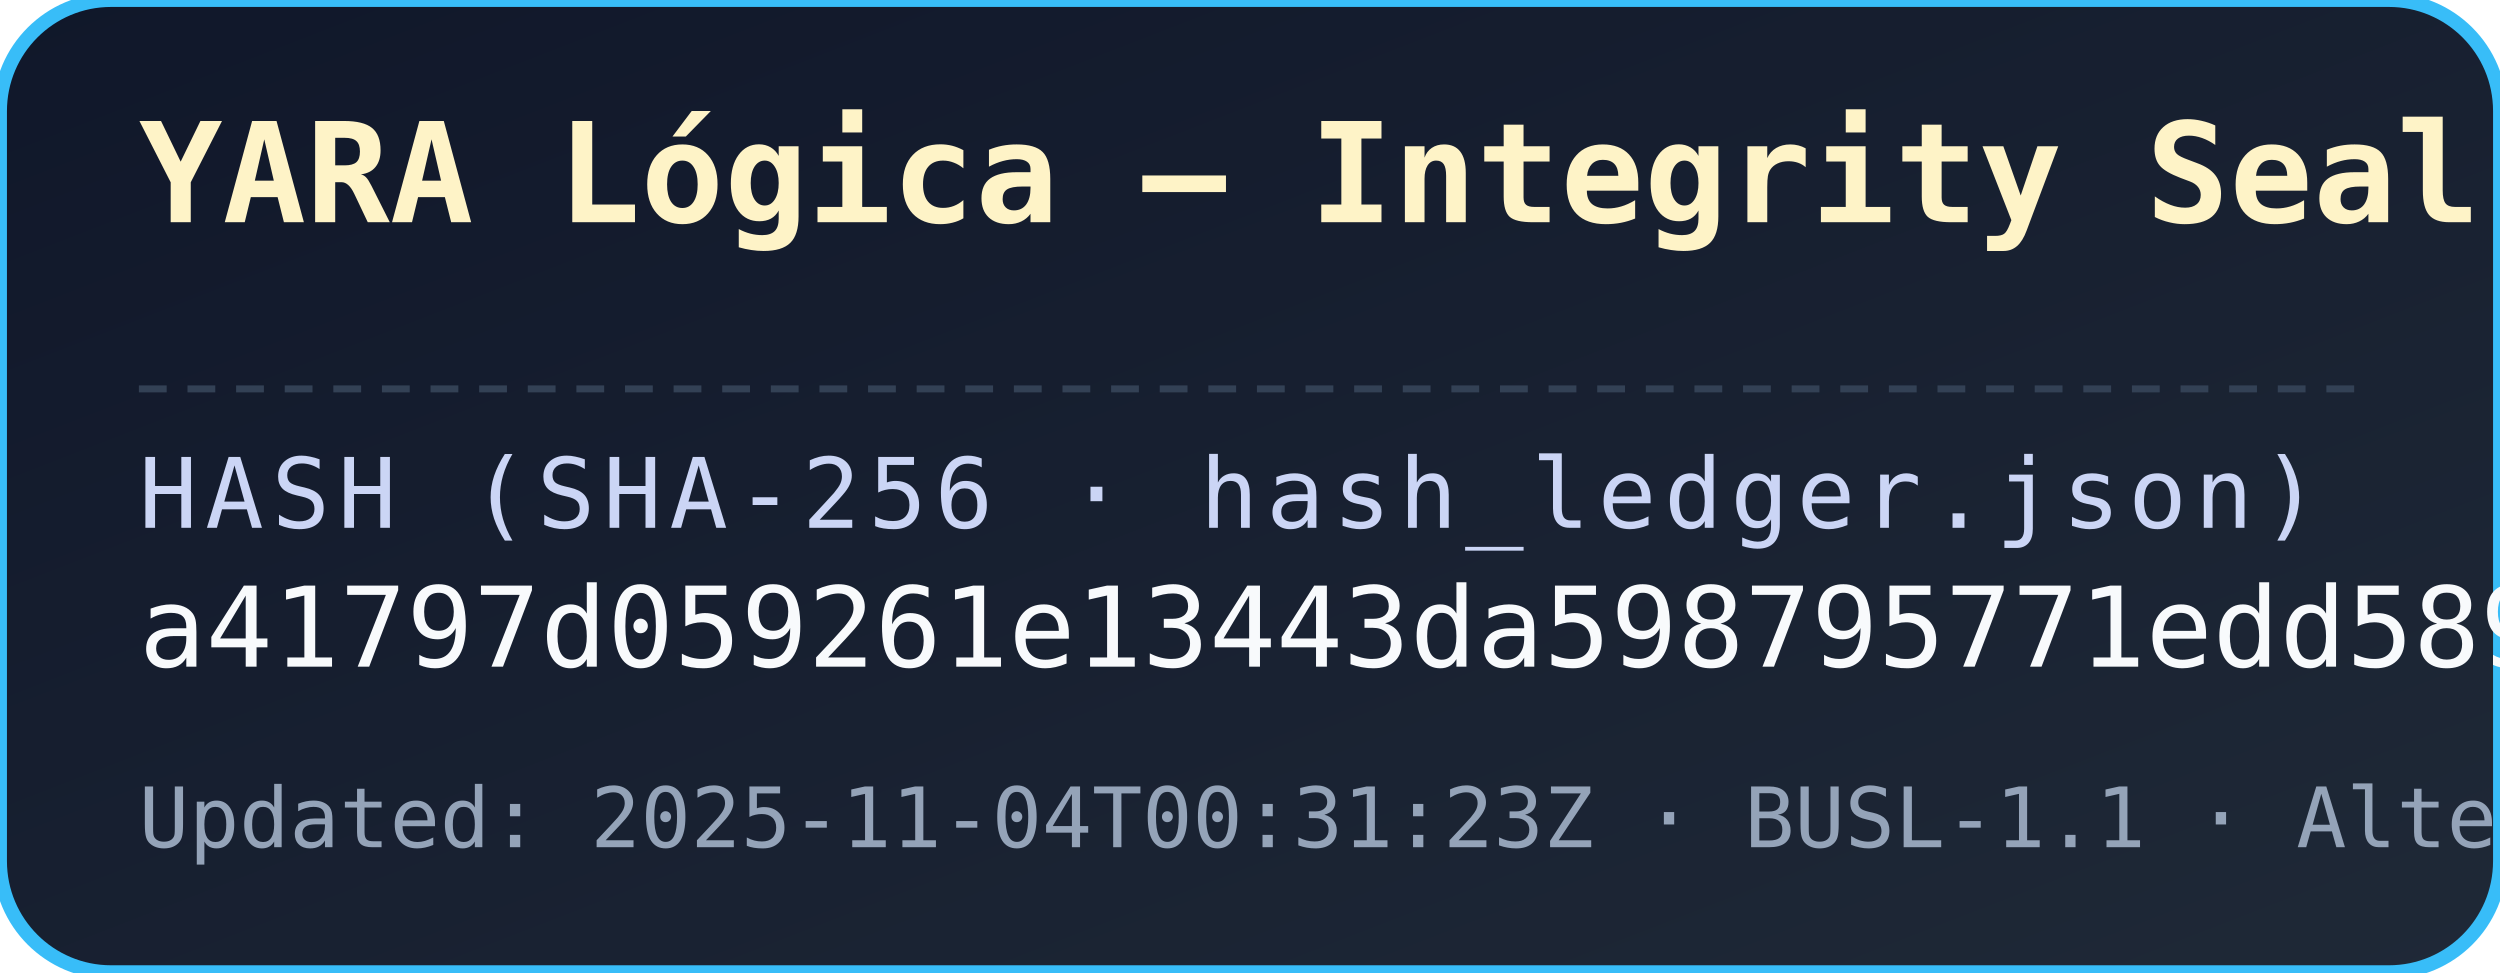
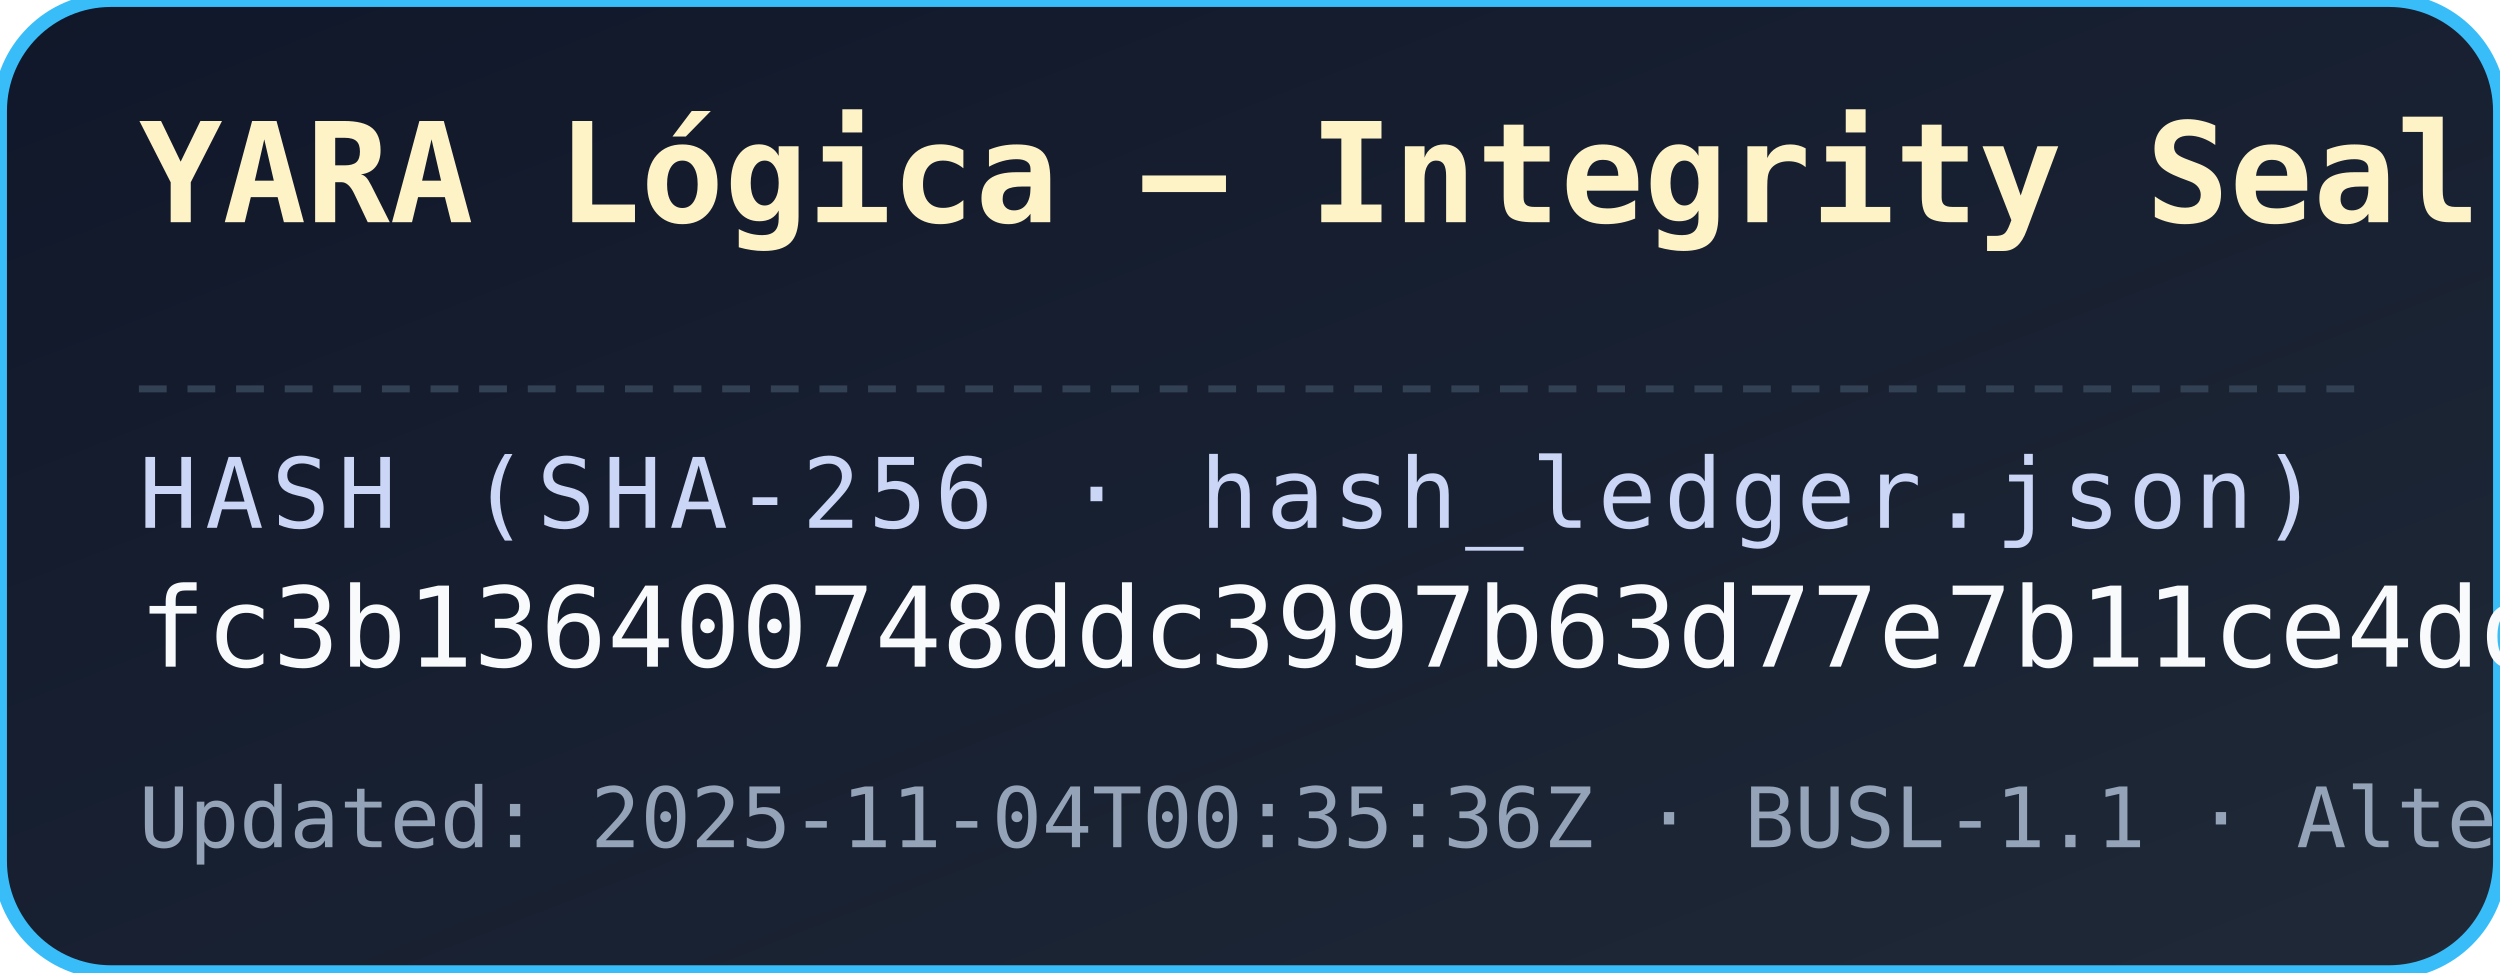
<svg xmlns="http://www.w3.org/2000/svg" width="360" height="140" viewBox="0 0 360 140" role="img" aria-labelledby="title desc">
  <defs>
    <linearGradient id="bg" x1="0%" x2="100%" y1="0%" y2="100%">
      <stop offset="0%" stop-color="#10172a" />
      <stop offset="100%" stop-color="#1f2937" />
    </linearGradient>
    <style type="text/css">
      text { font-family: "IBM Plex Mono", "Fira Code", "Consolas", monospace; }
      .label { font-size: 14px; fill: #cbd5f5; letter-spacing: 0.08em; }
      .value { font-size: 16px; fill: #f8fafc; }
      .footer { font-size: 12px; fill: #94a3b8; }
      .title { font-size: 20px; fill: #fef3c7; font-weight: 600; }
      .divider { stroke: #334155; stroke-width: 1; stroke-dasharray: 4 3; }
    </style>
  </defs>
  <rect width="360" height="140" rx="16" ry="16" fill="url(#bg)" stroke="#38bdf8" stroke-width="2" />
  <g transform="translate(20,32)">
    <text class="title">YARA Lógica — Integrity Seal</text>
  </g>
  <line class="divider" x1="20" x2="340" y1="56" y2="56" />
  <g transform="translate(20,76)">
    <text class="label">HASH (SHA-256 · hash_ledger.json)</text>
  </g>
  <g transform="translate(20,96)">
-     <text class="value">a41797d059261e13443da598795771edd589905f…</text>
+     <text class="value">fc3b136400748ddc3997b63d77e7b11ce4dd2b5f…</text>
  </g>
  <g transform="translate(20,122)">
-     <text class="footer">Updated: 2025-11-04T00:31:23Z · BUSL-1.1 · Alter Agro Ltda.</text>
+     <text class="footer">Updated: 2025-11-04T00:35:36Z · BUSL-1.1 · Alter Agro Ltda.</text>
  </g>
</svg>
